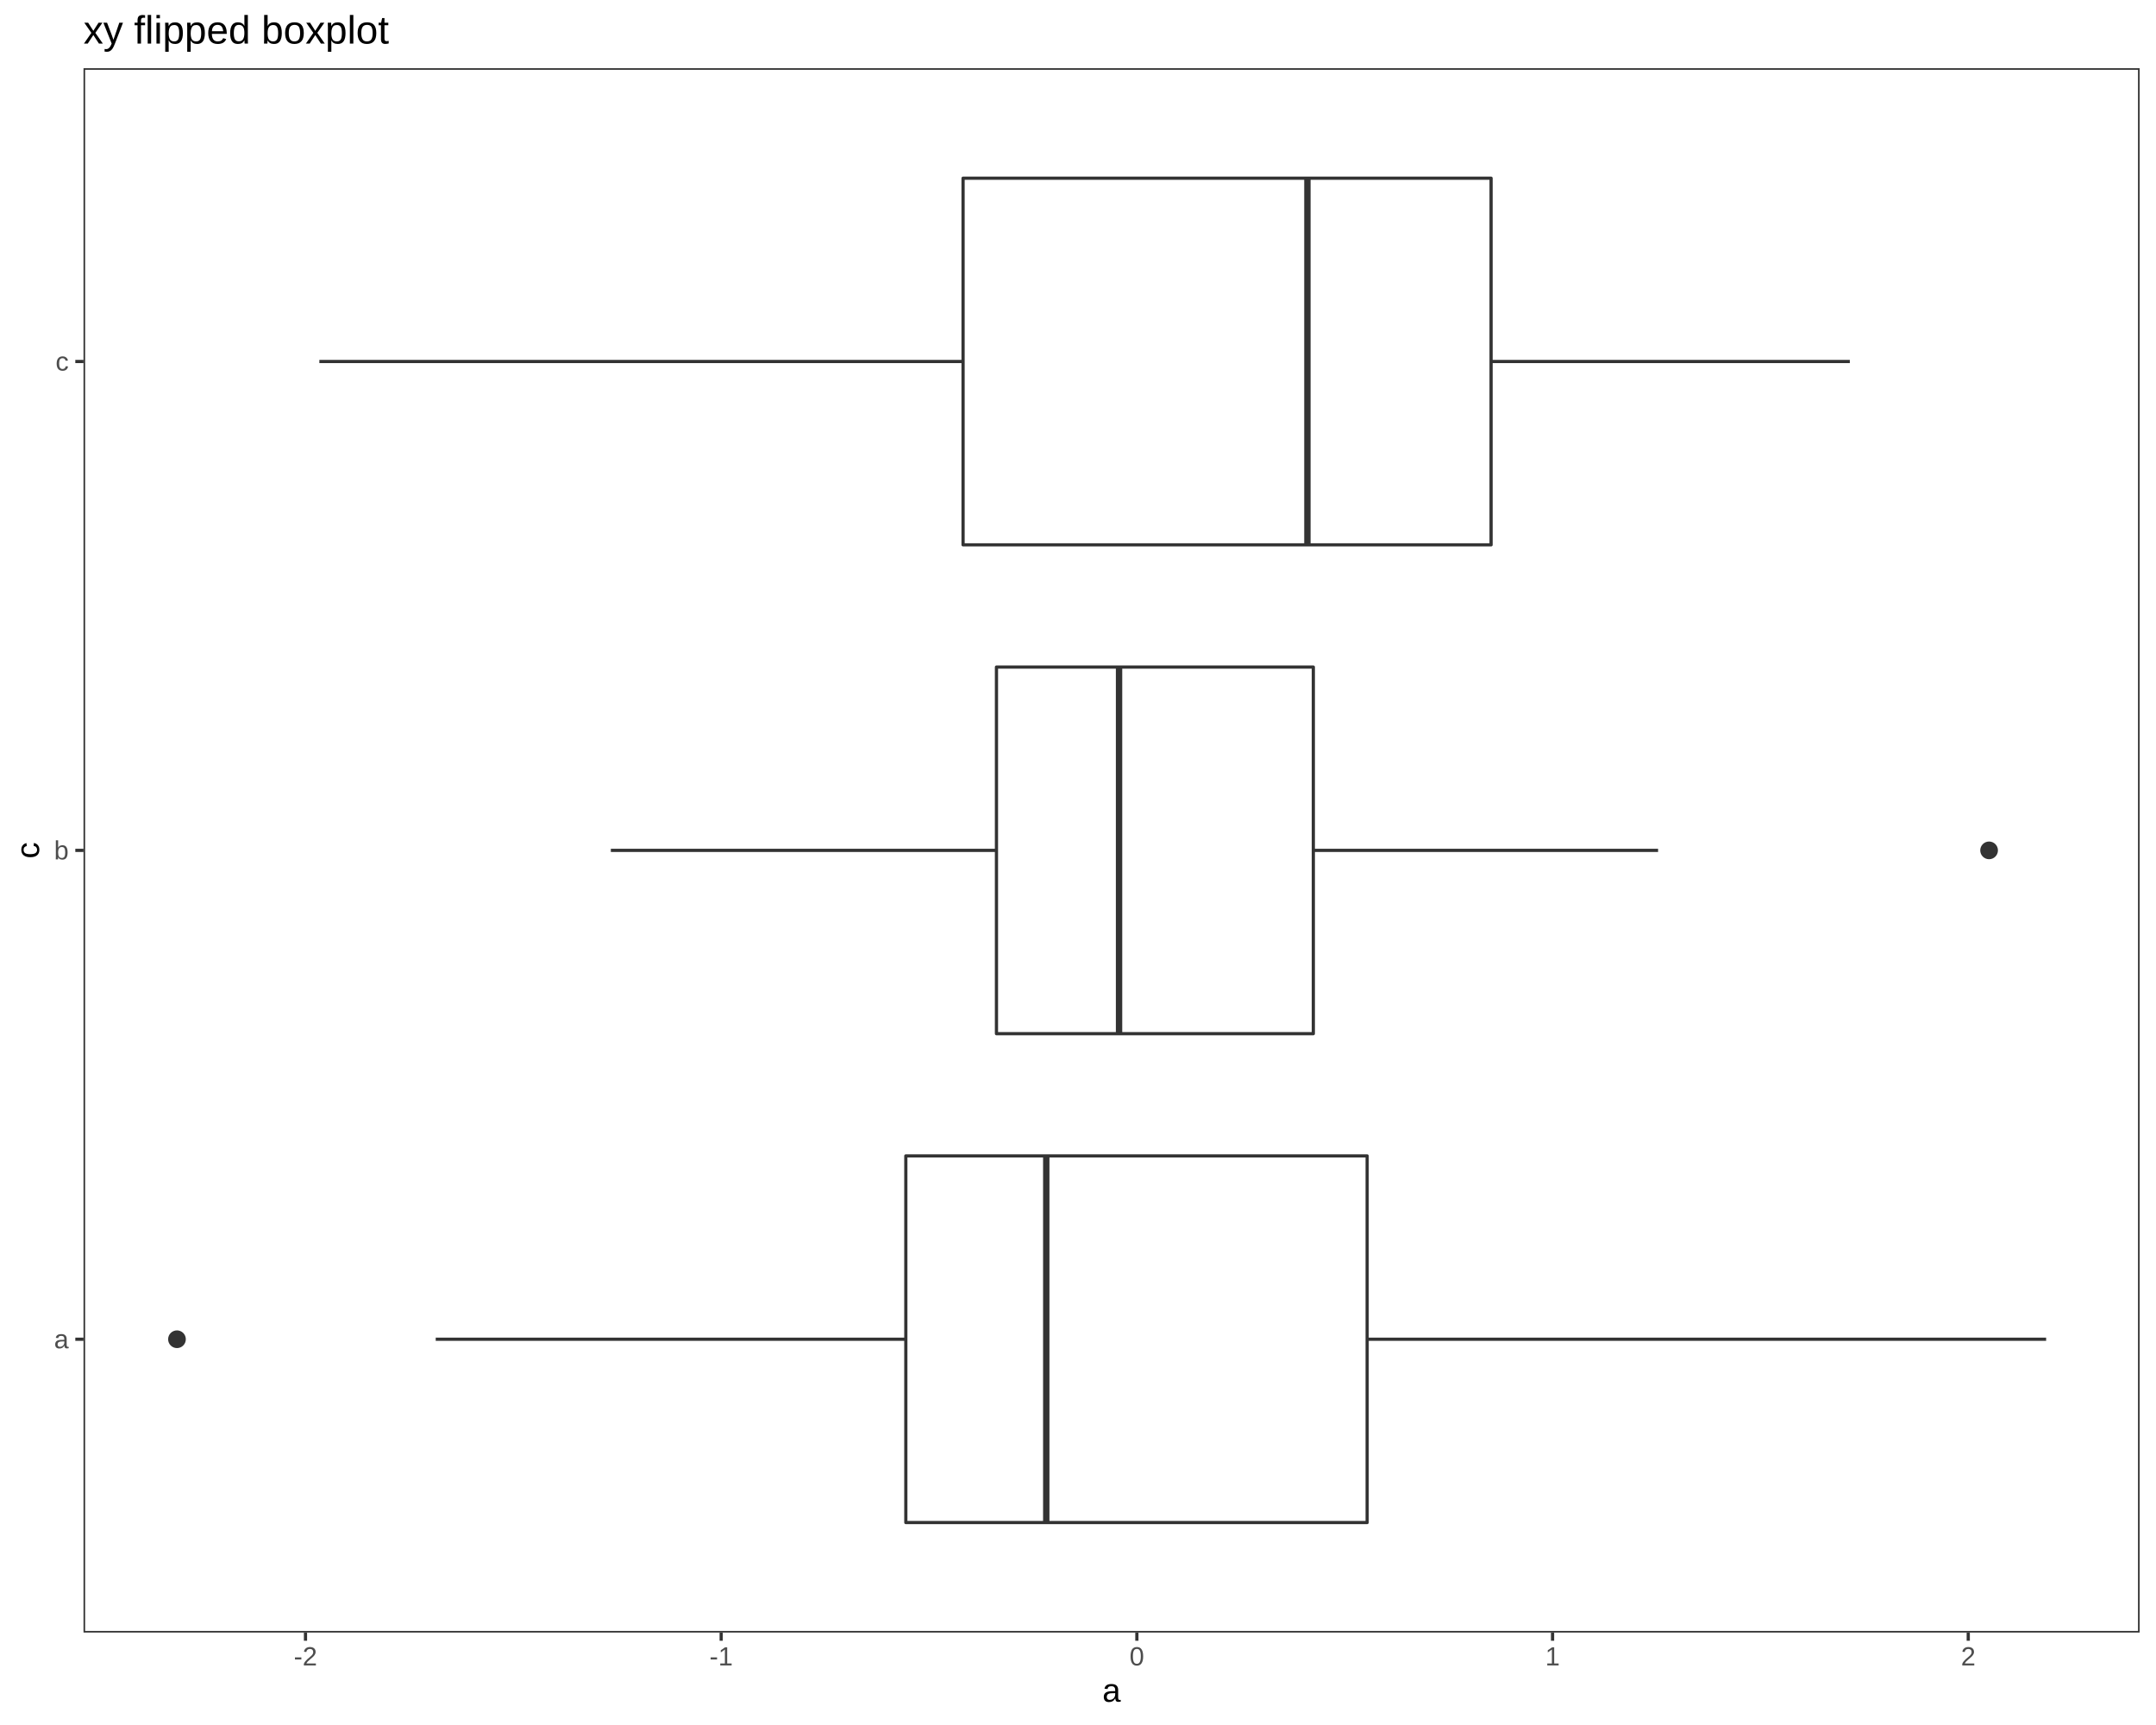
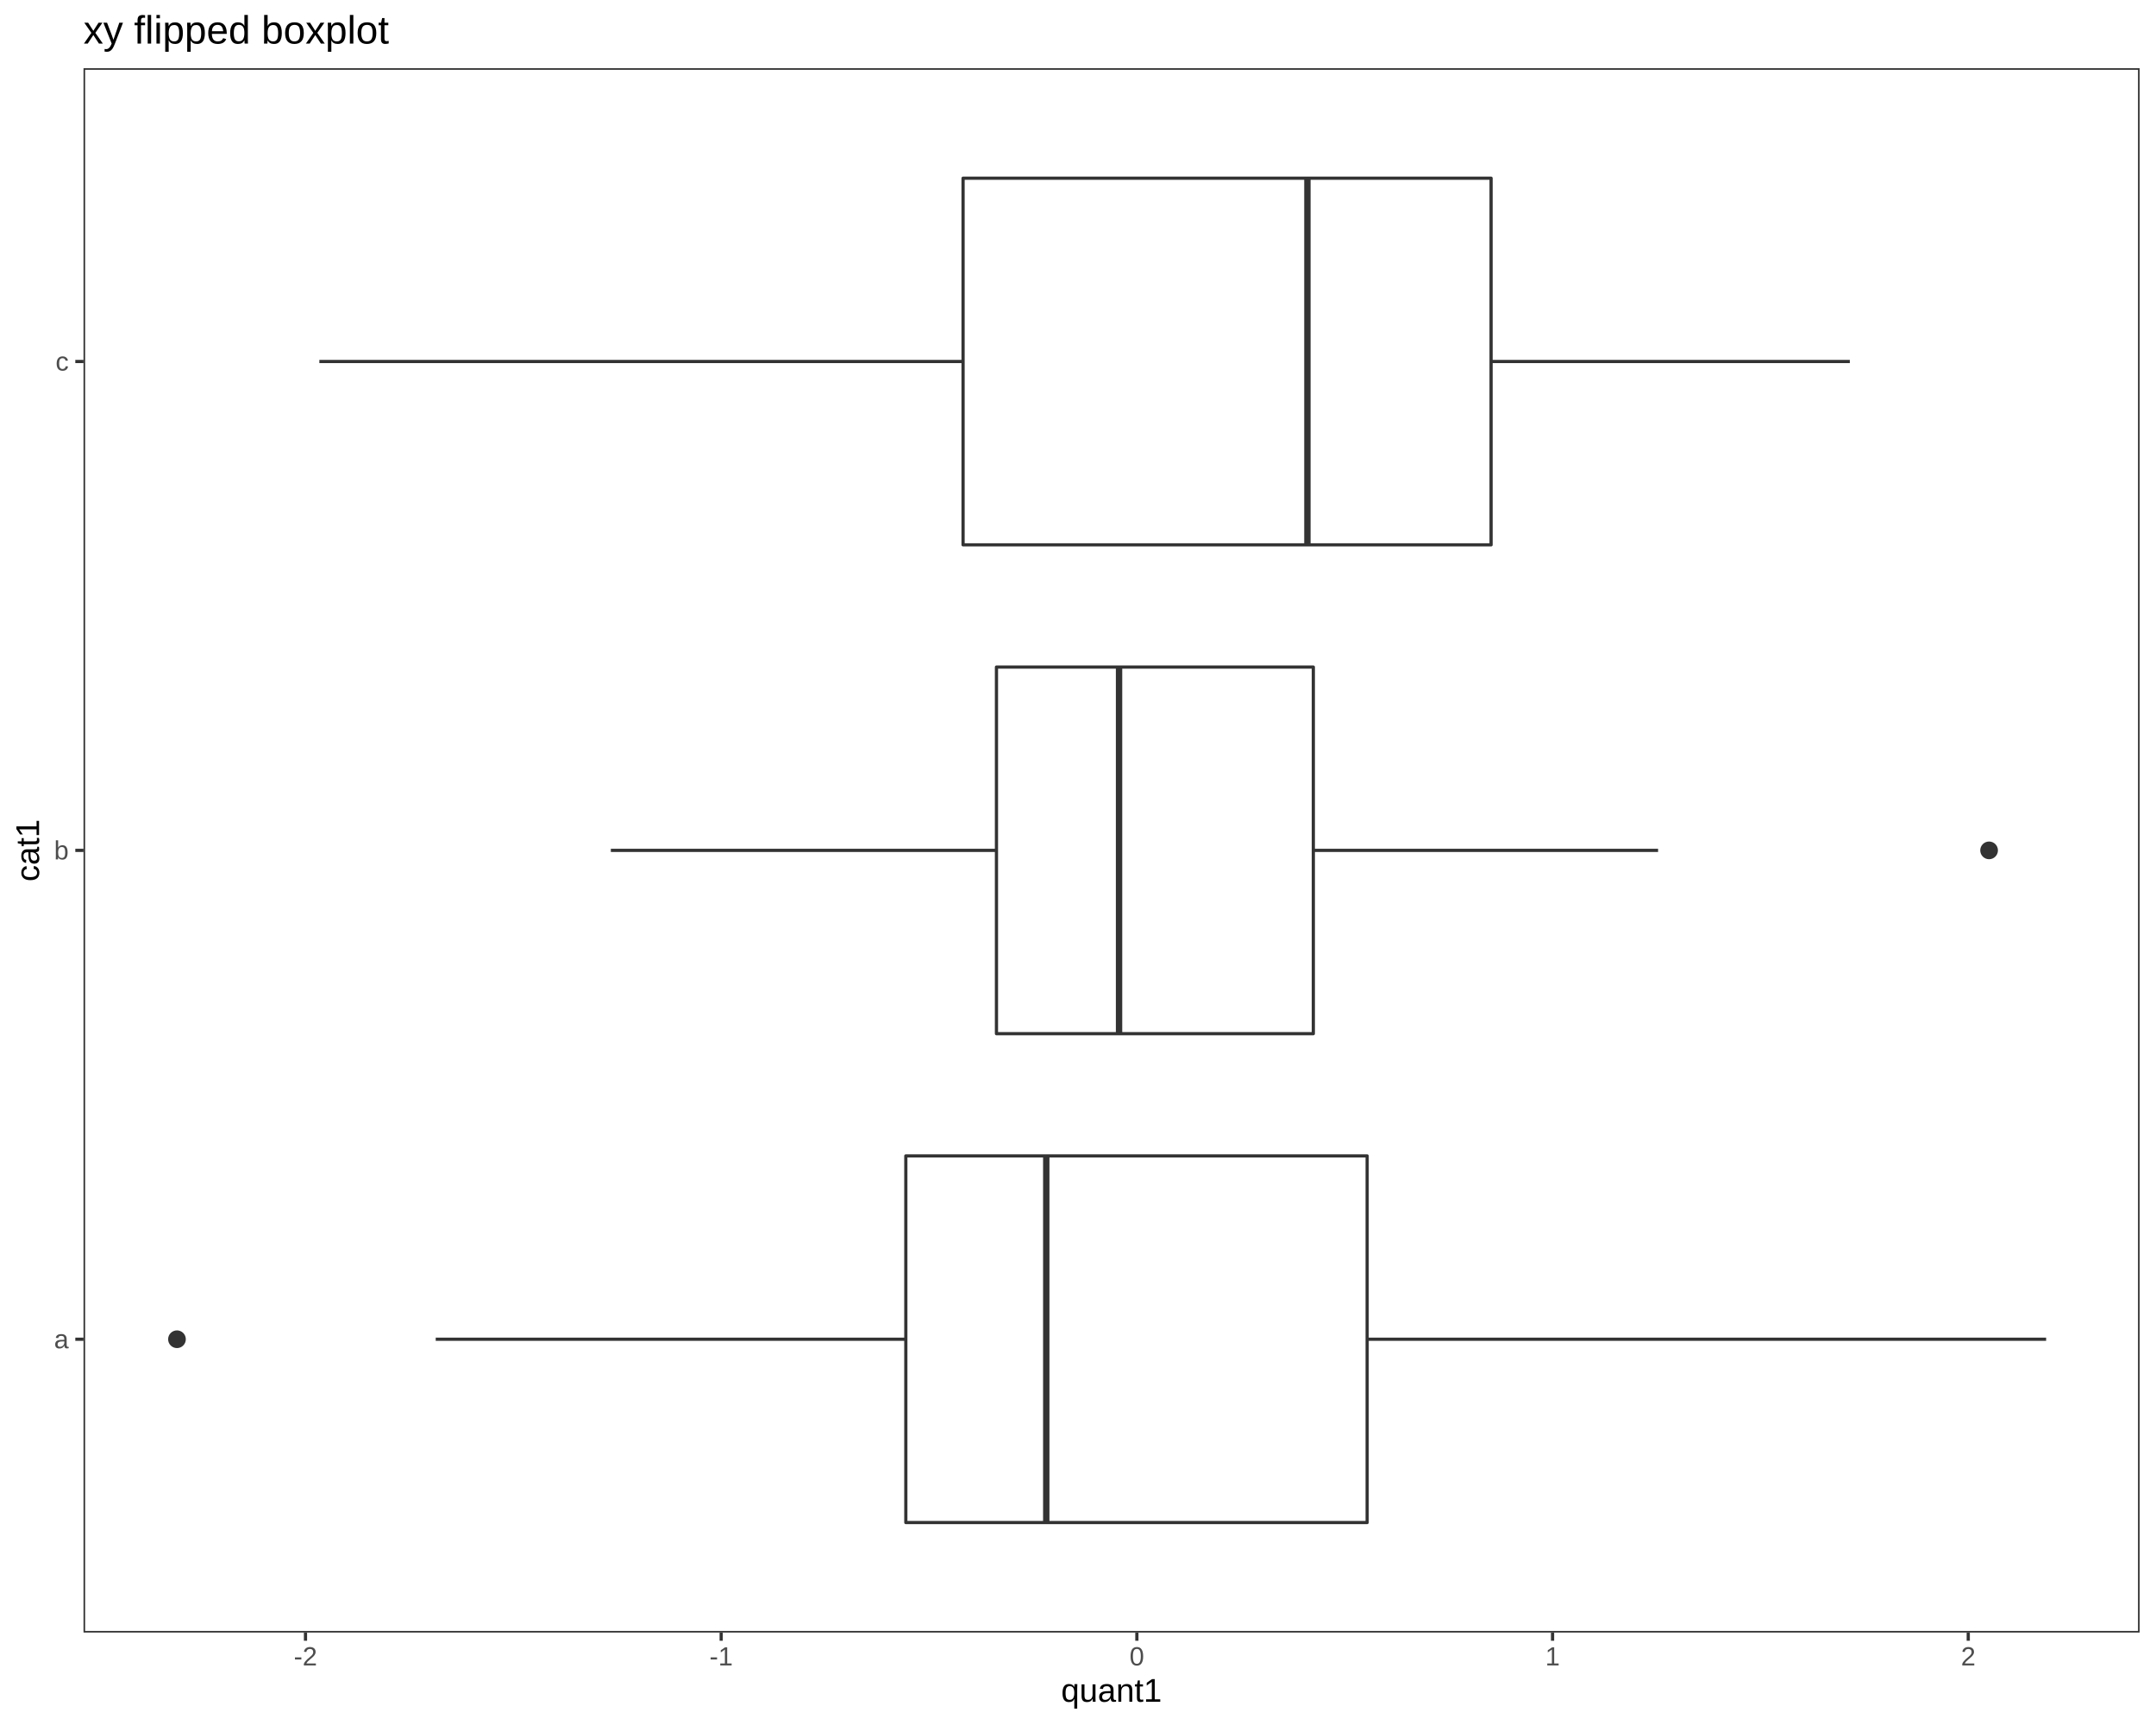
<svg xmlns="http://www.w3.org/2000/svg" viewBox="0 0 720.00 576.00">
  <defs>
    <style type="text/css">
    line, polyline, polygon, path, rect, circle {
      fill: none;
      stroke: #000000;
      stroke-linecap: round;
      stroke-linejoin: round;
      stroke-miterlimit: 10.00;
    }
  </style>
  </defs>
  <rect width="100%" height="100%" style="stroke: none; fill: #FFFFFF;" />
  <rect x="0.00" y="0.00" width="720.00" height="576.00" style="stroke-width: 1.07; stroke: #FFFFFF; fill: #FFFFFF;" />
  <defs>
    <clipPath id="cpMjcuODl8NzE0LjUyfDU0NS4xM3wyMi43Nw==">
      <rect x="27.89" y="22.77" width="686.64" height="522.36" />
    </clipPath>
  </defs>
  <rect x="27.89" y="22.77" width="686.64" height="522.36" style="stroke-width: 1.07; stroke: none; fill: #FFFFFF;" clip-path="url(#cpMjcuODl8NzE0LjUyfDU0NS4xM3wyMi43Nw==)" />
  <circle cx="59.10" cy="447.19" r="1.95pt" style="stroke-width: 0.71; stroke: #333333; fill: #333333;" clip-path="url(#cpMjcuODl8NzE0LjUyfDU0NS4xM3wyMi43Nw==)" />
  <line x1="456.56" y1="447.19" x2="683.31" y2="447.19" style="stroke-width: 1.07; stroke: #333333; stroke-linecap: butt;" clip-path="url(#cpMjcuODl8NzE0LjUyfDU0NS4xM3wyMi43Nw==)" />
  <line x1="302.50" y1="447.19" x2="145.51" y2="447.19" style="stroke-width: 1.07; stroke: #333333; stroke-linecap: butt;" clip-path="url(#cpMjcuODl8NzE0LjUyfDU0NS4xM3wyMi43Nw==)" />
  <polygon points="456.56,508.40 302.50,508.40 302.50,385.97 456.56,385.97 456.56,508.40 " style="stroke-width: 1.07; stroke: #333333; fill: #FFFFFF;" clip-path="url(#cpMjcuODl8NzE0LjUyfDU0NS4xM3wyMi43Nw==)" />
  <line x1="349.40" y1="508.40" x2="349.40" y2="385.97" style="stroke-width: 2.13; stroke: #333333; stroke-linecap: butt;" clip-path="url(#cpMjcuODl8NzE0LjUyfDU0NS4xM3wyMi43Nw==)" />
  <circle cx="664.26" cy="283.95" r="1.95pt" style="stroke-width: 0.71; stroke: #333333; fill: #333333;" clip-path="url(#cpMjcuODl8NzE0LjUyfDU0NS4xM3wyMi43Nw==)" />
  <line x1="438.59" y1="283.95" x2="553.72" y2="283.95" style="stroke-width: 1.07; stroke: #333333; stroke-linecap: butt;" clip-path="url(#cpMjcuODl8NzE0LjUyfDU0NS4xM3wyMi43Nw==)" />
  <line x1="332.77" y1="283.95" x2="203.99" y2="283.95" style="stroke-width: 1.07; stroke: #333333; stroke-linecap: butt;" clip-path="url(#cpMjcuODl8NzE0LjUyfDU0NS4xM3wyMi43Nw==)" />
  <polygon points="438.59,345.16 332.77,345.16 332.77,222.74 438.59,222.74 438.59,345.16 " style="stroke-width: 1.07; stroke: #333333; fill: #FFFFFF;" clip-path="url(#cpMjcuODl8NzE0LjUyfDU0NS4xM3wyMi43Nw==)" />
  <line x1="373.71" y1="345.16" x2="373.71" y2="222.74" style="stroke-width: 2.13; stroke: #333333; stroke-linecap: butt;" clip-path="url(#cpMjcuODl8NzE0LjUyfDU0NS4xM3wyMi43Nw==)" />
  <line x1="497.95" y1="120.71" x2="617.75" y2="120.71" style="stroke-width: 1.07; stroke: #333333; stroke-linecap: butt;" clip-path="url(#cpMjcuODl8NzE0LjUyfDU0NS4xM3wyMi43Nw==)" />
  <line x1="321.62" y1="120.71" x2="106.65" y2="120.71" style="stroke-width: 1.07; stroke: #333333; stroke-linecap: butt;" clip-path="url(#cpMjcuODl8NzE0LjUyfDU0NS4xM3wyMi43Nw==)" />
  <polygon points="497.95,181.93 321.62,181.93 321.62,59.50 497.95,59.50 497.95,181.93 " style="stroke-width: 1.07; stroke: #333333; fill: #FFFFFF;" clip-path="url(#cpMjcuODl8NzE0LjUyfDU0NS4xM3wyMi43Nw==)" />
  <line x1="436.61" y1="181.93" x2="436.61" y2="59.50" style="stroke-width: 2.13; stroke: #333333; stroke-linecap: butt;" clip-path="url(#cpMjcuODl8NzE0LjUyfDU0NS4xM3wyMi43Nw==)" />
  <rect x="27.89" y="22.77" width="686.64" height="522.36" style="stroke-width: 1.07; stroke: #333333;" clip-path="url(#cpMjcuODl8NzE0LjUyfDU0NS4xM3wyMi43Nw==)" />
  <defs>
    <clipPath id="cpMC4wMHw3MjAuMDB8NTc2LjAwfDAuMDA=">
      <rect x="0.00" y="0.00" width="720.00" height="576.00" />
    </clipPath>
  </defs>
  <g clip-path="url(#cpMC4wMHw3MjAuMDB8NTc2LjAwfDAuMDA=)">
    <text x="18.06" y="450.21" style="font-size: 8.80px; fill: #4D4D4D; font-family: Liberation Sans;" textLength="4.89px" lengthAdjust="spacingAndGlyphs">a</text>
  </g>
  <g clip-path="url(#cpMC4wMHw3MjAuMDB8NTc2LjAwfDAuMDA=)">
    <text x="18.06" y="286.97" style="font-size: 8.80px; fill: #4D4D4D; font-family: Liberation Sans;" textLength="4.89px" lengthAdjust="spacingAndGlyphs">b</text>
  </g>
  <g clip-path="url(#cpMC4wMHw3MjAuMDB8NTc2LjAwfDAuMDA=)">
    <text x="18.55" y="123.74" style="font-size: 8.80px; fill: #4D4D4D; font-family: Liberation Sans;" textLength="4.41px" lengthAdjust="spacingAndGlyphs">c</text>
  </g>
  <polyline points="25.15,447.19 27.89,447.19 " style="stroke-width: 1.07; stroke: #333333; stroke-linecap: butt;" clip-path="url(#cpMC4wMHw3MjAuMDB8NTc2LjAwfDAuMDA=)" />
  <polyline points="25.15,283.95 27.89,283.95 " style="stroke-width: 1.07; stroke: #333333; stroke-linecap: butt;" clip-path="url(#cpMC4wMHw3MjAuMDB8NTc2LjAwfDAuMDA=)" />
  <polyline points="25.15,120.71 27.89,120.71 " style="stroke-width: 1.07; stroke: #333333; stroke-linecap: butt;" clip-path="url(#cpMC4wMHw3MjAuMDB8NTc2LjAwfDAuMDA=)" />
  <polyline points="102.02,547.87 102.02,545.13 " style="stroke-width: 1.07; stroke: #333333; stroke-linecap: butt;" clip-path="url(#cpMC4wMHw3MjAuMDB8NTc2LjAwfDAuMDA=)" />
  <polyline points="240.84,547.87 240.84,545.13 " style="stroke-width: 1.07; stroke: #333333; stroke-linecap: butt;" clip-path="url(#cpMC4wMHw3MjAuMDB8NTc2LjAwfDAuMDA=)" />
  <polyline points="379.66,547.87 379.66,545.13 " style="stroke-width: 1.07; stroke: #333333; stroke-linecap: butt;" clip-path="url(#cpMC4wMHw3MjAuMDB8NTc2LjAwfDAuMDA=)" />
  <polyline points="518.48,547.87 518.48,545.13 " style="stroke-width: 1.07; stroke: #333333; stroke-linecap: butt;" clip-path="url(#cpMC4wMHw3MjAuMDB8NTc2LjAwfDAuMDA=)" />
  <polyline points="657.30,547.87 657.30,545.13 " style="stroke-width: 1.07; stroke: #333333; stroke-linecap: butt;" clip-path="url(#cpMC4wMHw3MjAuMDB8NTc2LjAwfDAuMDA=)" />
  <g clip-path="url(#cpMC4wMHw3MjAuMDB8NTc2LjAwfDAuMDA=)">
    <text x="98.11" y="556.11" style="font-size: 8.80px; fill: #4D4D4D; font-family: Liberation Sans;" textLength="7.81px" lengthAdjust="spacingAndGlyphs">-2</text>
  </g>
  <g clip-path="url(#cpMC4wMHw3MjAuMDB8NTc2LjAwfDAuMDA=)">
    <text x="236.93" y="556.11" style="font-size: 8.80px; fill: #4D4D4D; font-family: Liberation Sans;" textLength="7.81px" lengthAdjust="spacingAndGlyphs">-1</text>
  </g>
  <g clip-path="url(#cpMC4wMHw3MjAuMDB8NTc2LjAwfDAuMDA=)">
    <text x="377.21" y="556.11" style="font-size: 8.80px; fill: #4D4D4D; font-family: Liberation Sans;" textLength="4.89px" lengthAdjust="spacingAndGlyphs">0</text>
  </g>
  <g clip-path="url(#cpMC4wMHw3MjAuMDB8NTc2LjAwfDAuMDA=)">
    <text x="516.04" y="556.11" style="font-size: 8.80px; fill: #4D4D4D; font-family: Liberation Sans;" textLength="4.89px" lengthAdjust="spacingAndGlyphs">1</text>
  </g>
  <g clip-path="url(#cpMC4wMHw3MjAuMDB8NTc2LjAwfDAuMDA=)">
    <text x="654.86" y="556.11" style="font-size: 8.80px; fill: #4D4D4D; font-family: Liberation Sans;" textLength="4.89px" lengthAdjust="spacingAndGlyphs">2</text>
  </g>
  <g clip-path="url(#cpMC4wMHw3MjAuMDB8NTc2LjAwfDAuMDA=)">
-     <text x="368.14" y="568.24" style="font-size: 11.00px; font-family: Liberation Sans;" textLength="6.12px" lengthAdjust="spacingAndGlyphs">a</text>
+     <text x="354.36" y="568.24" style="font-size: 11.00px; font-family: Liberation Sans;" textLength="33.69px" lengthAdjust="spacingAndGlyphs">quant1</text>
  </g>
  <g clip-path="url(#cpMC4wMHw3MjAuMDB8NTc2LjAwfDAuMDA=)">
-     <text transform="translate(13.04,286.70) rotate(-90)" style="font-size: 11.00px; font-family: Liberation Sans;" textLength="5.50px" lengthAdjust="spacingAndGlyphs">c</text>
+     <text transform="translate(13.04,294.36) rotate(-90)" style="font-size: 11.00px; font-family: Liberation Sans;" textLength="20.81px" lengthAdjust="spacingAndGlyphs">cat1</text>
  </g>
  <g clip-path="url(#cpMC4wMHw3MjAuMDB8NTc2LjAwfDAuMDA=)">
    <text x="27.89" y="14.56" style="font-size: 13.20px; font-family: Liberation Sans;" textLength="101.84px" lengthAdjust="spacingAndGlyphs">xy flipped boxplot</text>
  </g>
</svg>
